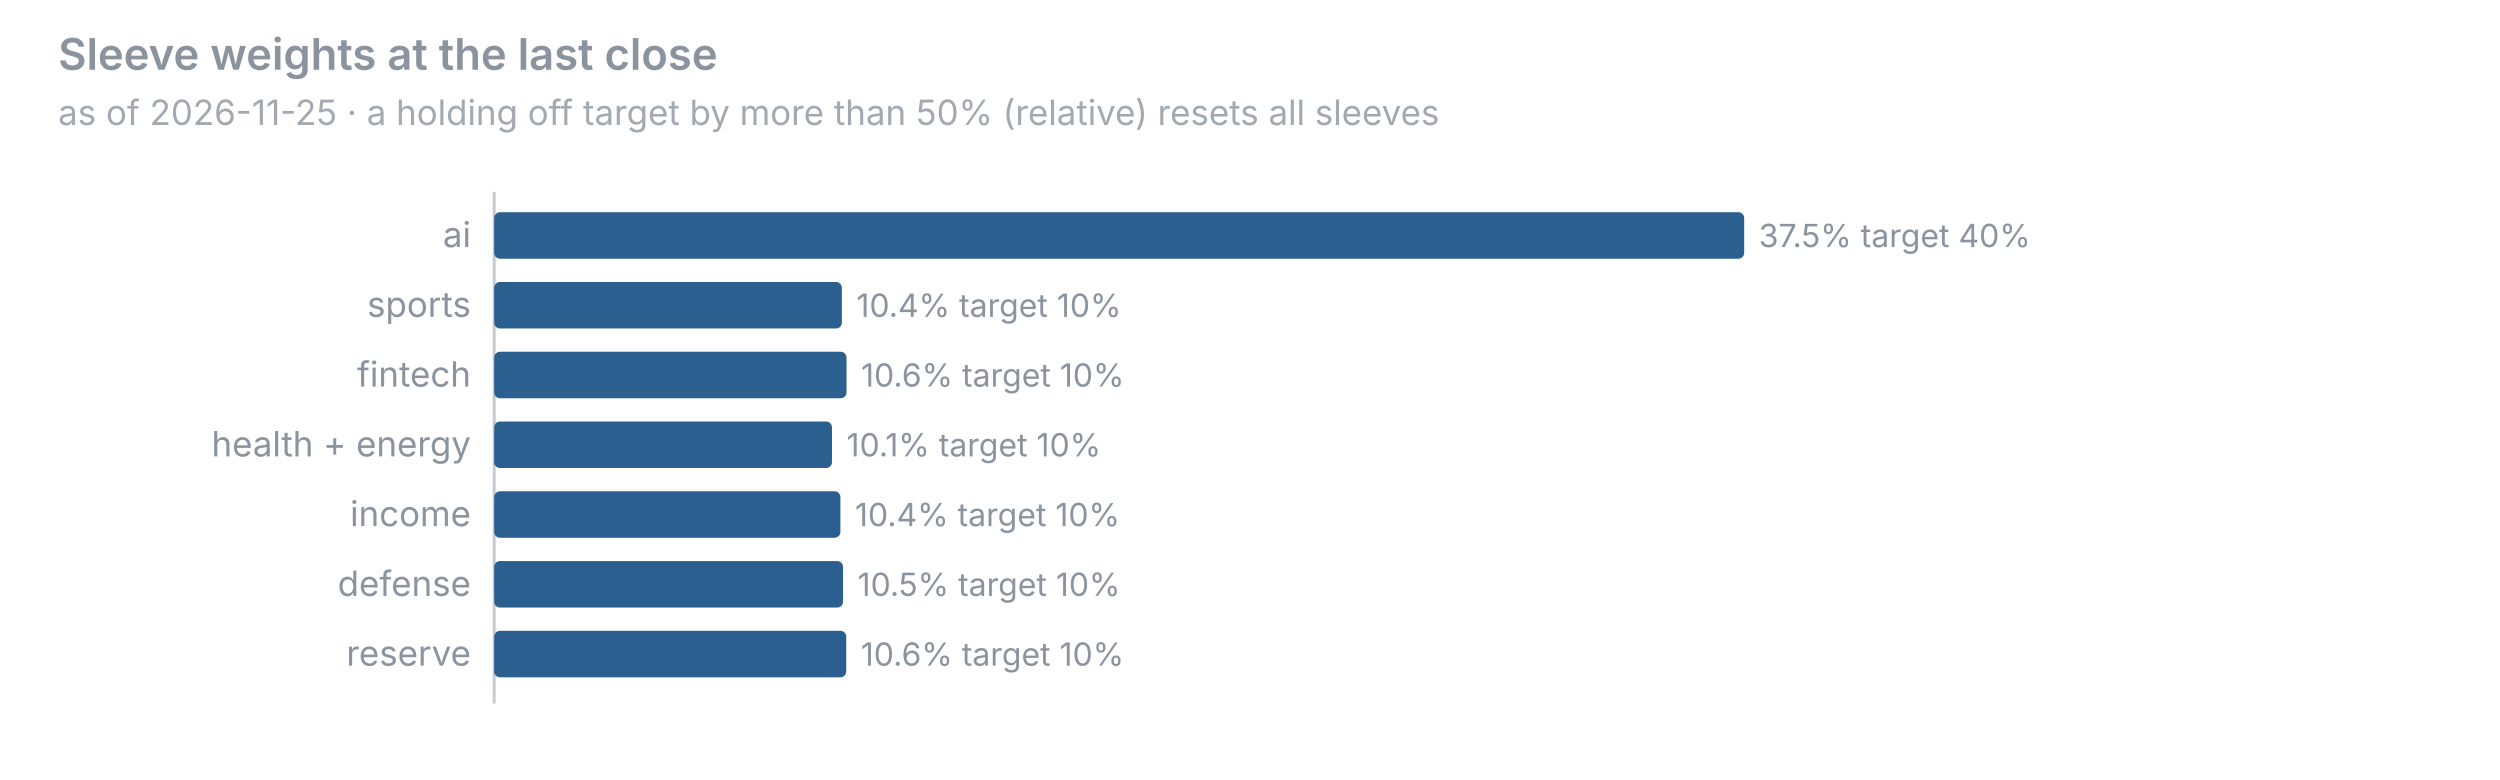
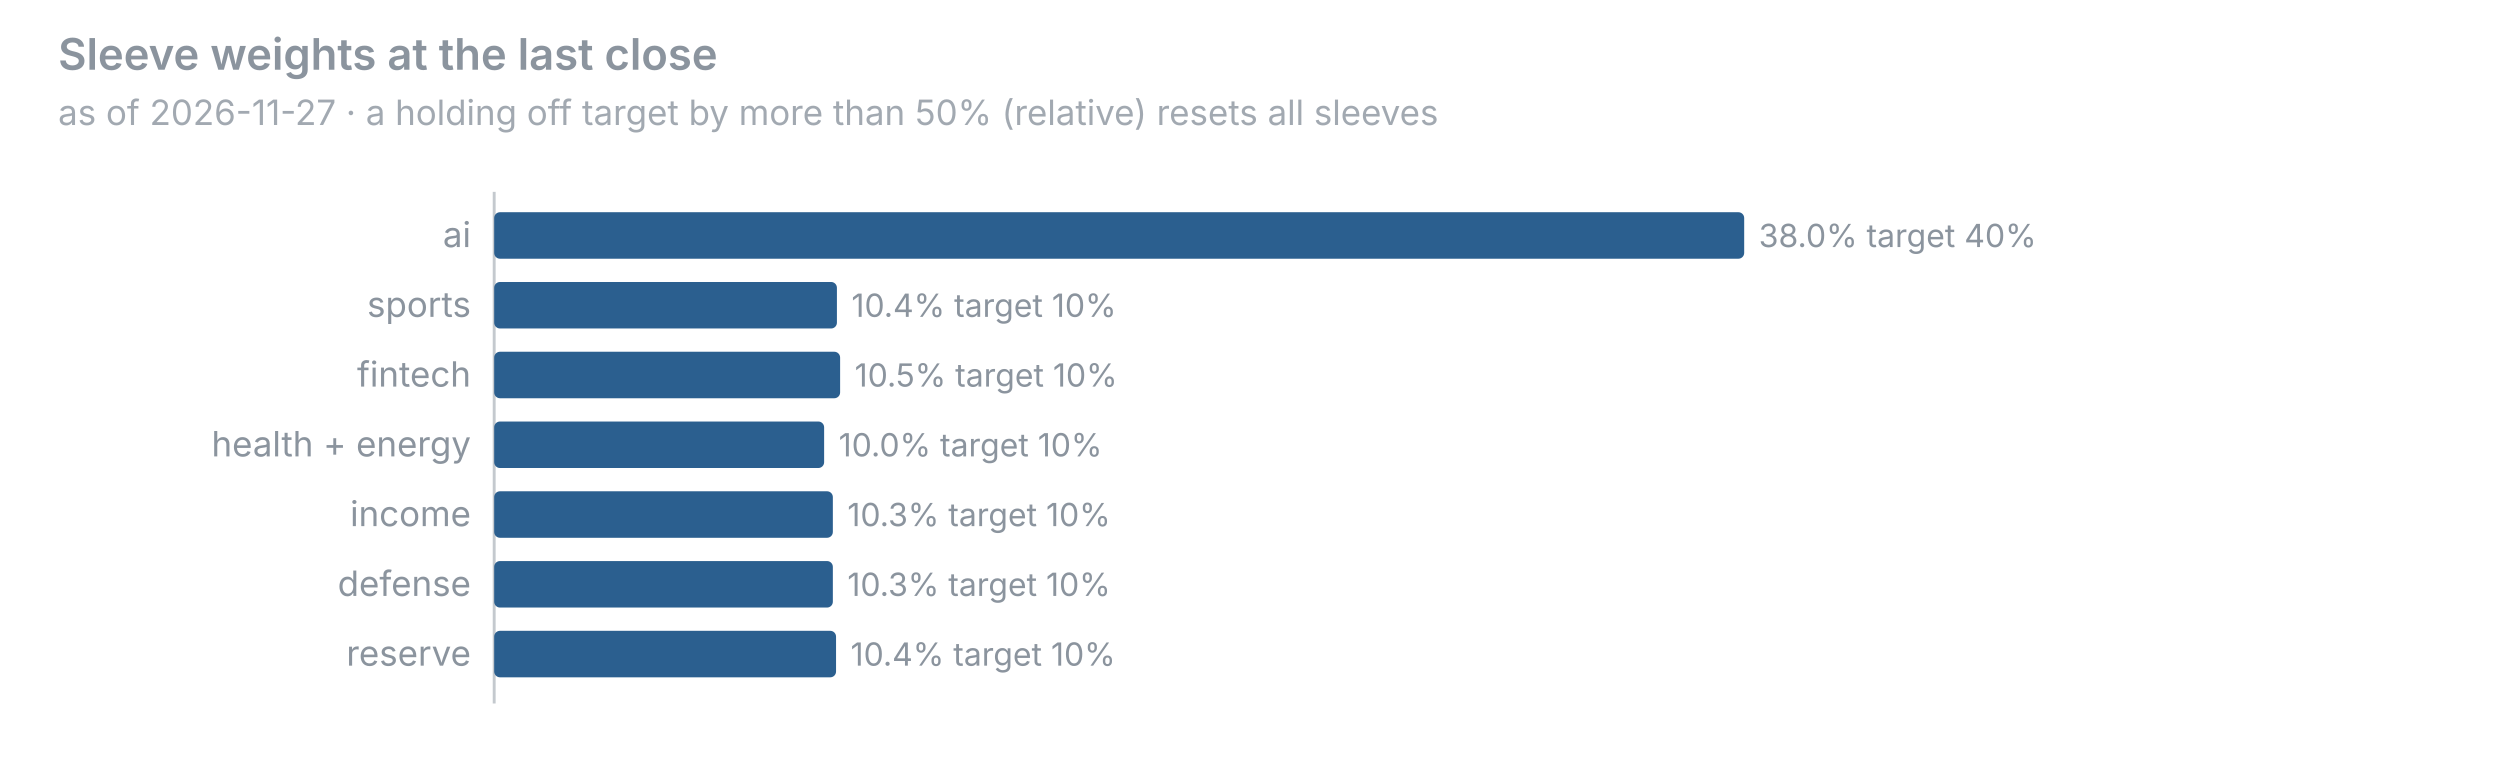
<svg xmlns="http://www.w3.org/2000/svg" viewBox="0 0 860 268" font-family="ui-sans-serif,system-ui,-apple-system,sans-serif">
  <text x="20" y="24" font-size="15" font-weight="600" fill="#8b949e">Sleeve weights at the last close</text>
-   <text x="20" y="43" font-size="12" fill="#8b949e" opacity="0.8">as of 2026-11-25 · a holding off target by more than 50% (relative) resets all sleeves</text>
+   <text x="20" y="43" font-size="12" fill="#8b949e" opacity="0.8">as of 2026-11-27 · a holding off target by more than 50% (relative) resets all sleeves</text>
  <line x1="170.0" y1="66" x2="170.0" y2="242" stroke="#8b949e" stroke-opacity="0.5" />
  <rect x="170.0" y="73" width="430.0" height="16" fill="#2b5f8f" rx="2" />
  <text x="162" y="85.0" font-size="12" fill="#8b949e" text-anchor="end">ai</text>
-   <text x="605.0" y="85.0" font-size="11" fill="#8b949e" text-anchor="start">37.5%  target 40%</text>
-   <rect x="170.0" y="97" width="119.6" height="16" fill="#2b5f8f" rx="2" />
+   <text x="605.0" y="85.0" font-size="11" fill="#8b949e" text-anchor="start">38.0%  target 40%</text>
+   <rect x="170.0" y="97" width="117.9" height="16" fill="#2b5f8f" rx="2" />
  <text x="162" y="109.0" font-size="12" fill="#8b949e" text-anchor="end">sports</text>
-   <text x="294.6" y="109.0" font-size="11" fill="#8b949e" text-anchor="start">10.4%  target 10%</text>
-   <rect x="170.0" y="121" width="121.2" height="16" fill="#2b5f8f" rx="2" />
+   <text x="292.9" y="109.0" font-size="11" fill="#8b949e" text-anchor="start">10.4%  target 10%</text>
+   <rect x="170.0" y="121" width="119.0" height="16" fill="#2b5f8f" rx="2" />
  <text x="162" y="133.0" font-size="12" fill="#8b949e" text-anchor="end">fintech</text>
-   <text x="296.2" y="133.0" font-size="11" fill="#8b949e" text-anchor="start">10.6%  target 10%</text>
-   <rect x="170.0" y="145" width="116.2" height="16" fill="#2b5f8f" rx="2" />
+   <text x="294.0" y="133.0" font-size="11" fill="#8b949e" text-anchor="start">10.5%  target 10%</text>
+   <rect x="170.0" y="145" width="113.5" height="16" fill="#2b5f8f" rx="2" />
  <text x="162" y="157.0" font-size="12" fill="#8b949e" text-anchor="end">health + energy</text>
-   <text x="291.2" y="157.0" font-size="11" fill="#8b949e" text-anchor="start">10.1%  target 10%</text>
-   <rect x="170.0" y="169" width="119.1" height="16" fill="#2b5f8f" rx="2" />
+   <text x="288.5" y="157.0" font-size="11" fill="#8b949e" text-anchor="start">10.0%  target 10%</text>
+   <rect x="170.0" y="169" width="116.5" height="16" fill="#2b5f8f" rx="2" />
  <text x="162" y="181.0" font-size="12" fill="#8b949e" text-anchor="end">income</text>
-   <text x="294.1" y="181.0" font-size="11" fill="#8b949e" text-anchor="start">10.4%  target 10%</text>
-   <rect x="170.0" y="193" width="120.0" height="16" fill="#2b5f8f" rx="2" />
+   <text x="291.5" y="181.0" font-size="11" fill="#8b949e" text-anchor="start">10.3%  target 10%</text>
+   <rect x="170.0" y="193" width="116.5" height="16" fill="#2b5f8f" rx="2" />
  <text x="162" y="205.0" font-size="12" fill="#8b949e" text-anchor="end">defense</text>
-   <text x="295.0" y="205.0" font-size="11" fill="#8b949e" text-anchor="start">10.5%  target 10%</text>
-   <rect x="170.0" y="217" width="121.1" height="16" fill="#2b5f8f" rx="2" />
+   <text x="291.5" y="205.0" font-size="11" fill="#8b949e" text-anchor="start">10.3%  target 10%</text>
+   <rect x="170.0" y="217" width="117.6" height="16" fill="#2b5f8f" rx="2" />
  <text x="162" y="229.0" font-size="12" fill="#8b949e" text-anchor="end">reserve</text>
-   <text x="296.1" y="229.0" font-size="11" fill="#8b949e" text-anchor="start">10.6%  target 10%</text>
+   <text x="292.6" y="229.0" font-size="11" fill="#8b949e" text-anchor="start">10.4%  target 10%</text>
</svg>
